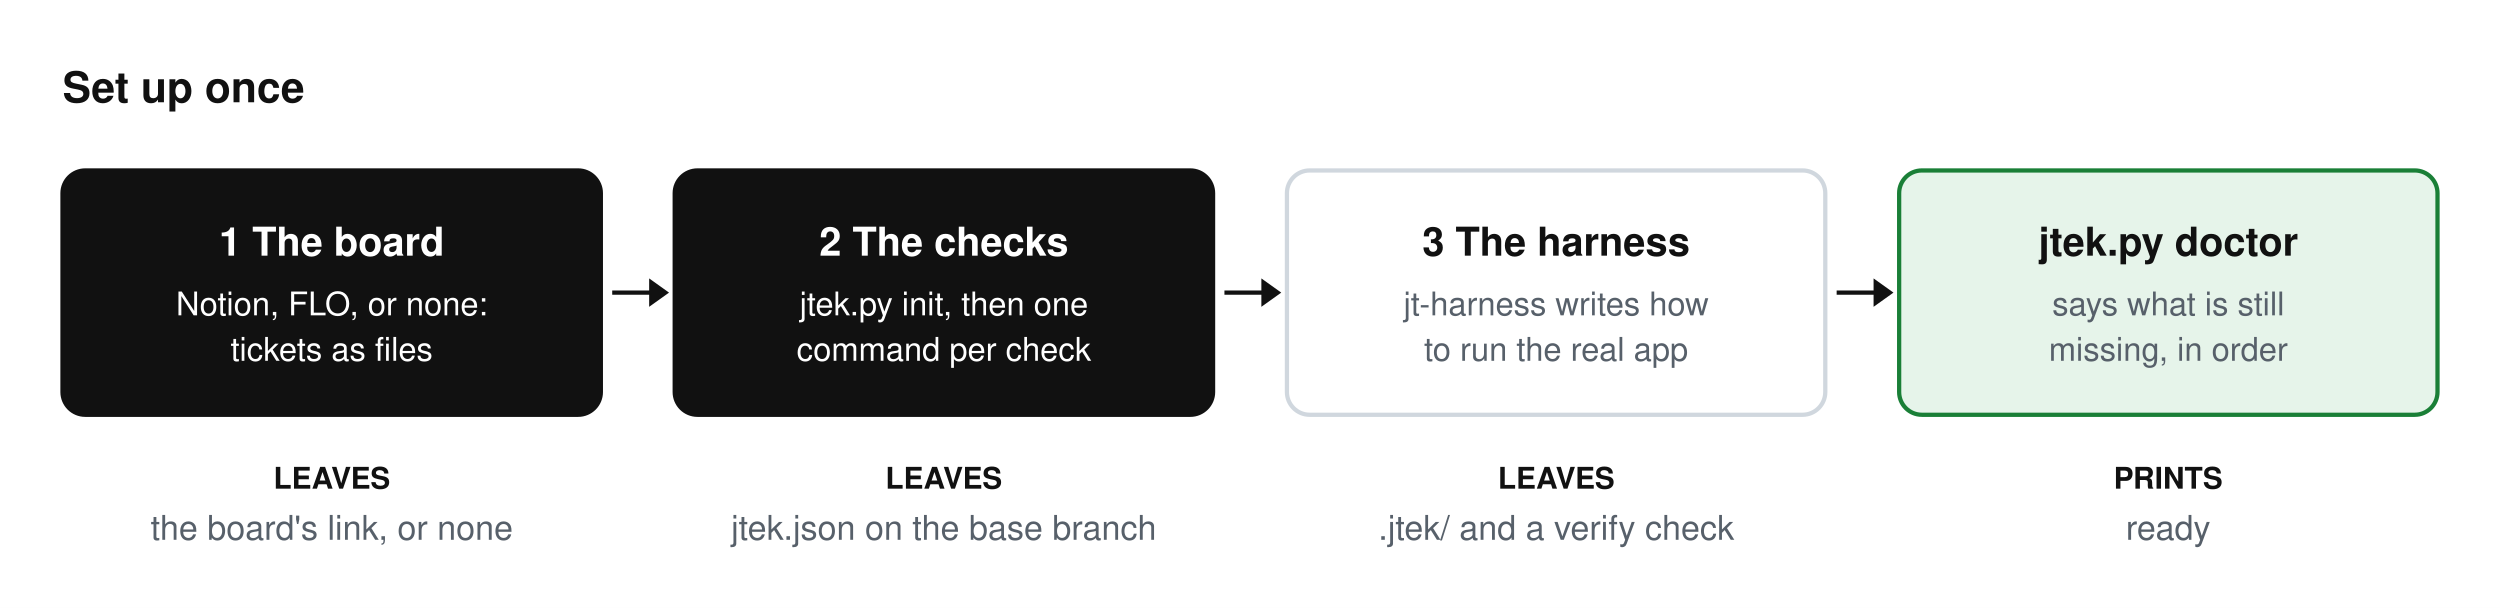
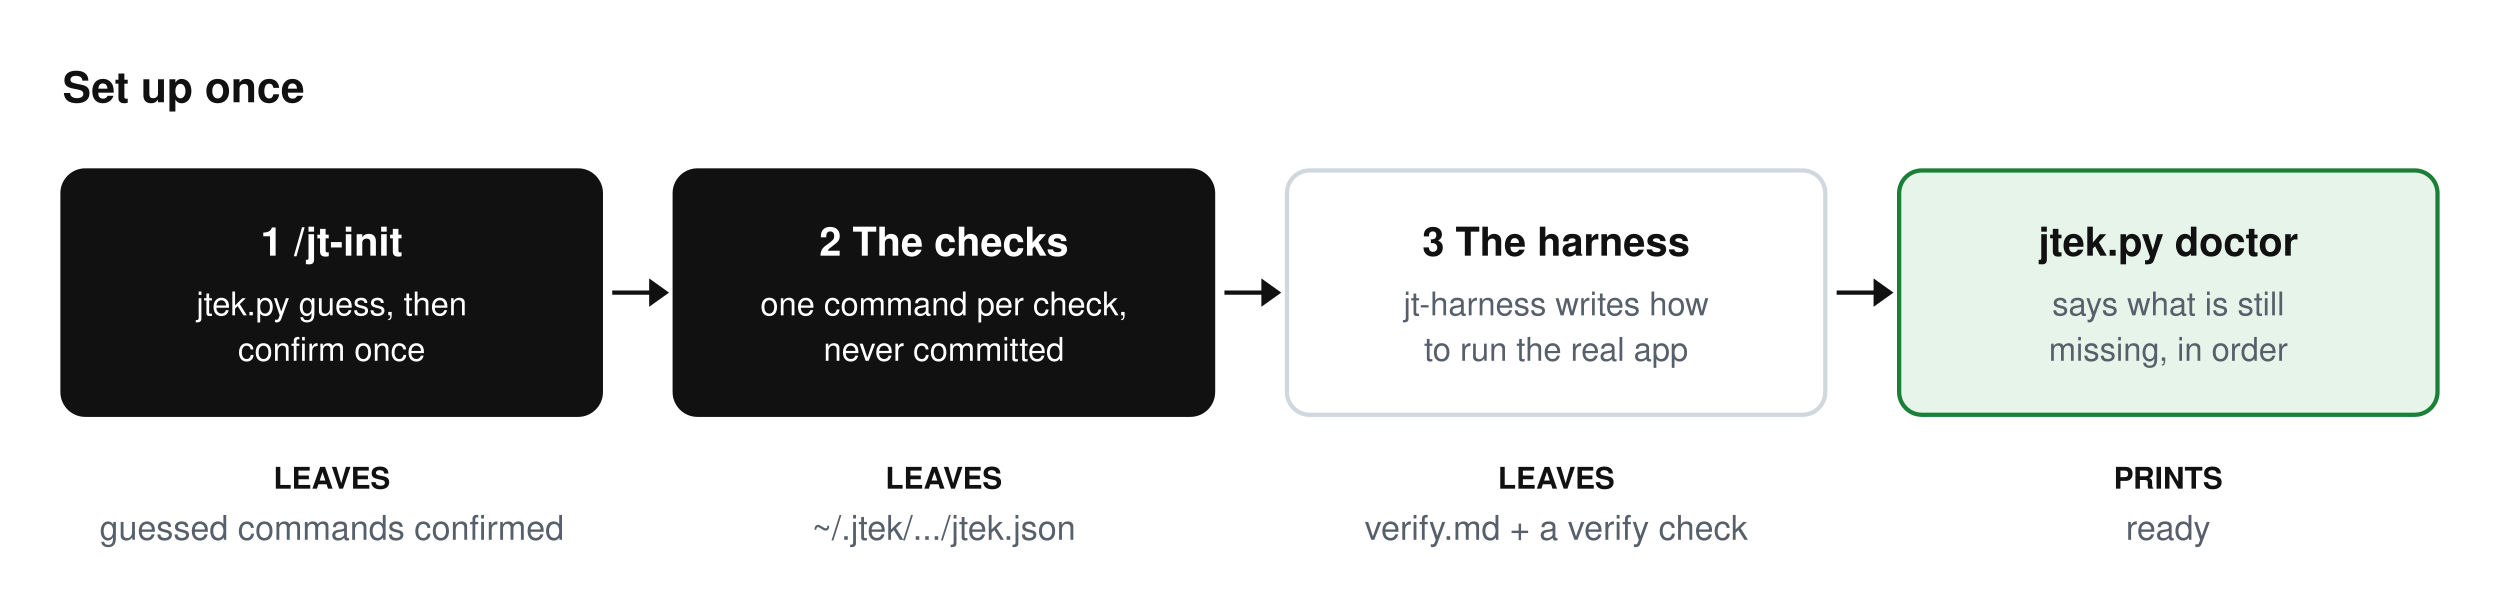
- <svg xmlns="http://www.w3.org/2000/svg" viewBox="0 0 880 214" width="880" height="214" role="img" aria-label="Set up once, in three steps and one check. One: the board, which is a Notion database, a FLO product, or none, with tickets as files; it leaves the board's link, or none. Two: the checks; jtek.py init writes jtek.json, you give each check one command and commit it on the base branch. Three: the harness; the jt-harness skill writes how to run the real app and proposes the verify check. Then jtek.py doctor says what is still missing, and prints ready.">
+ <svg xmlns="http://www.w3.org/2000/svg" viewBox="0 0 880 214" width="880" height="214" role="img" aria-label="Set up once, in three steps and one check. One: /jt-init guesses setup and checks and asks once to confirm. Two: the checks; jtek.json on this machine gives each check one command, nothing committed. Three: the harness; the jt-harness skill writes how to run the real app and proposes the verify check. Then jtek.py doctor says what is still missing, and prints ready.">
  <rect width="880" height="214" fill="#ffffff" />
  <g font-family="-apple-system, BlinkMacSystemFont, Segoe UI, Helvetica, Arial, sans-serif">
    <text x="22" y="36" font-size="15" font-weight="600" fill="#111111">Set up once</text>
    <rect x="22.0" y="60" width="189.5" height="86" rx="8" fill="#111111" stroke="#111111" stroke-width="1.5" />
-     <text x="116.75" y="90.0" font-size="14" font-weight="600" text-anchor="middle" fill="#ffffff">1  The board</text>
-     <text x="116.75" y="111.0" font-size="11.5" text-anchor="middle" fill="#ffffff">Notion, FLO, or none:</text>
-     <text x="116.75" y="127.0" font-size="11.5" text-anchor="middle" fill="#ffffff">tickets as files</text>
+     <text x="116.75" y="90.0" font-size="14" font-weight="600" text-anchor="middle" fill="#ffffff">1  /jt-init</text>
+     <text x="116.75" y="111.0" font-size="11.5" text-anchor="middle" fill="#ffffff">jtek.py guess, then</text>
+     <text x="116.75" y="127.0" font-size="11.5" text-anchor="middle" fill="#ffffff">confirm once</text>
    <rect x="237.5" y="60" width="189.5" height="86" rx="8" fill="#111111" stroke="#111111" stroke-width="1.5" />
    <text x="332.25" y="90.0" font-size="14" font-weight="600" text-anchor="middle" fill="#ffffff">2  The checks</text>
-     <text x="332.25" y="111.0" font-size="11.5" text-anchor="middle" fill="#ffffff">jtek.py init, then one</text>
-     <text x="332.25" y="127.0" font-size="11.5" text-anchor="middle" fill="#ffffff">command per check</text>
+     <text x="332.25" y="111.0" font-size="11.5" text-anchor="middle" fill="#ffffff">one command per check,</text>
+     <text x="332.25" y="127.0" font-size="11.5" text-anchor="middle" fill="#ffffff">never committed</text>
    <rect x="453.0" y="60" width="189.5" height="86" rx="8" fill="#ffffff" stroke="#d0d7de" stroke-width="1.5" />
    <text x="547.75" y="90.0" font-size="14" font-weight="600" text-anchor="middle" fill="#111111">3  The harness</text>
    <text x="547.75" y="111.0" font-size="11.5" text-anchor="middle" fill="#57606a">jt-harness writes how</text>
    <text x="547.75" y="127.0" font-size="11.5" text-anchor="middle" fill="#57606a">to run the real app</text>
    <rect x="668.5" y="60" width="189.5" height="86" rx="8" fill="#e6f4ea" stroke="#1a7f37" stroke-width="1.5" />
    <text x="763.25" y="90.0" font-size="14" font-weight="600" text-anchor="middle" fill="#111111">jtek.py doctor</text>
    <text x="763.25" y="111.0" font-size="11.5" text-anchor="middle" fill="#57606a">says what is still</text>
    <text x="763.25" y="127.0" font-size="11.5" text-anchor="middle" fill="#57606a">missing, in order</text>
    <path d="M215.5 103.0H229.5" stroke="#111111" stroke-width="1.5" />
    <path d="M228.5 98.0L235.5 103.0L228.5 108.0z" fill="#111111" />
    <path d="M431.0 103.0H445.0" stroke="#111111" stroke-width="1.5" />
    <path d="M444.0 98.0L451.0 103.0L444.0 108.0z" fill="#111111" />
    <path d="M646.5 103.0H660.5" stroke="#111111" stroke-width="1.5" />
    <path d="M659.5 98.0L666.5 103.0L659.5 108.0z" fill="#111111" />
    <text x="116.8" y="172" font-size="10.5" font-weight="600" text-anchor="middle" fill="#111111">LEAVES</text>
-     <text x="116.8" y="190" font-size="12" text-anchor="middle" fill="#57606a">the board's link, or none</text>
+     <text x="116.8" y="190" font-size="12" text-anchor="middle" fill="#57606a">guessed commands confirmed</text>
    <text x="332.2" y="172" font-size="10.5" font-weight="600" text-anchor="middle" fill="#111111">LEAVES</text>
-     <text x="332.2" y="190" font-size="12" text-anchor="middle" fill="#57606a">jtek.json on the base branch</text>
+     <text x="332.2" y="190" font-size="12" text-anchor="middle" fill="#57606a">~/.jtek/.../jtek.json</text>
    <text x="547.8" y="172" font-size="10.5" font-weight="600" text-anchor="middle" fill="#111111">LEAVES</text>
-     <text x="547.8" y="190" font-size="12" text-anchor="middle" fill="#57606a">.jtek/ and a verify check</text>
+     <text x="547.8" y="190" font-size="12" text-anchor="middle" fill="#57606a">verify.md + a verify check</text>
    <text x="763.2" y="172" font-size="10.5" font-weight="600" text-anchor="middle" fill="#111111">PRINTS</text>
    <text x="763.2" y="190" font-size="12" text-anchor="middle" fill="#57606a">ready</text>
  </g>
</svg>
